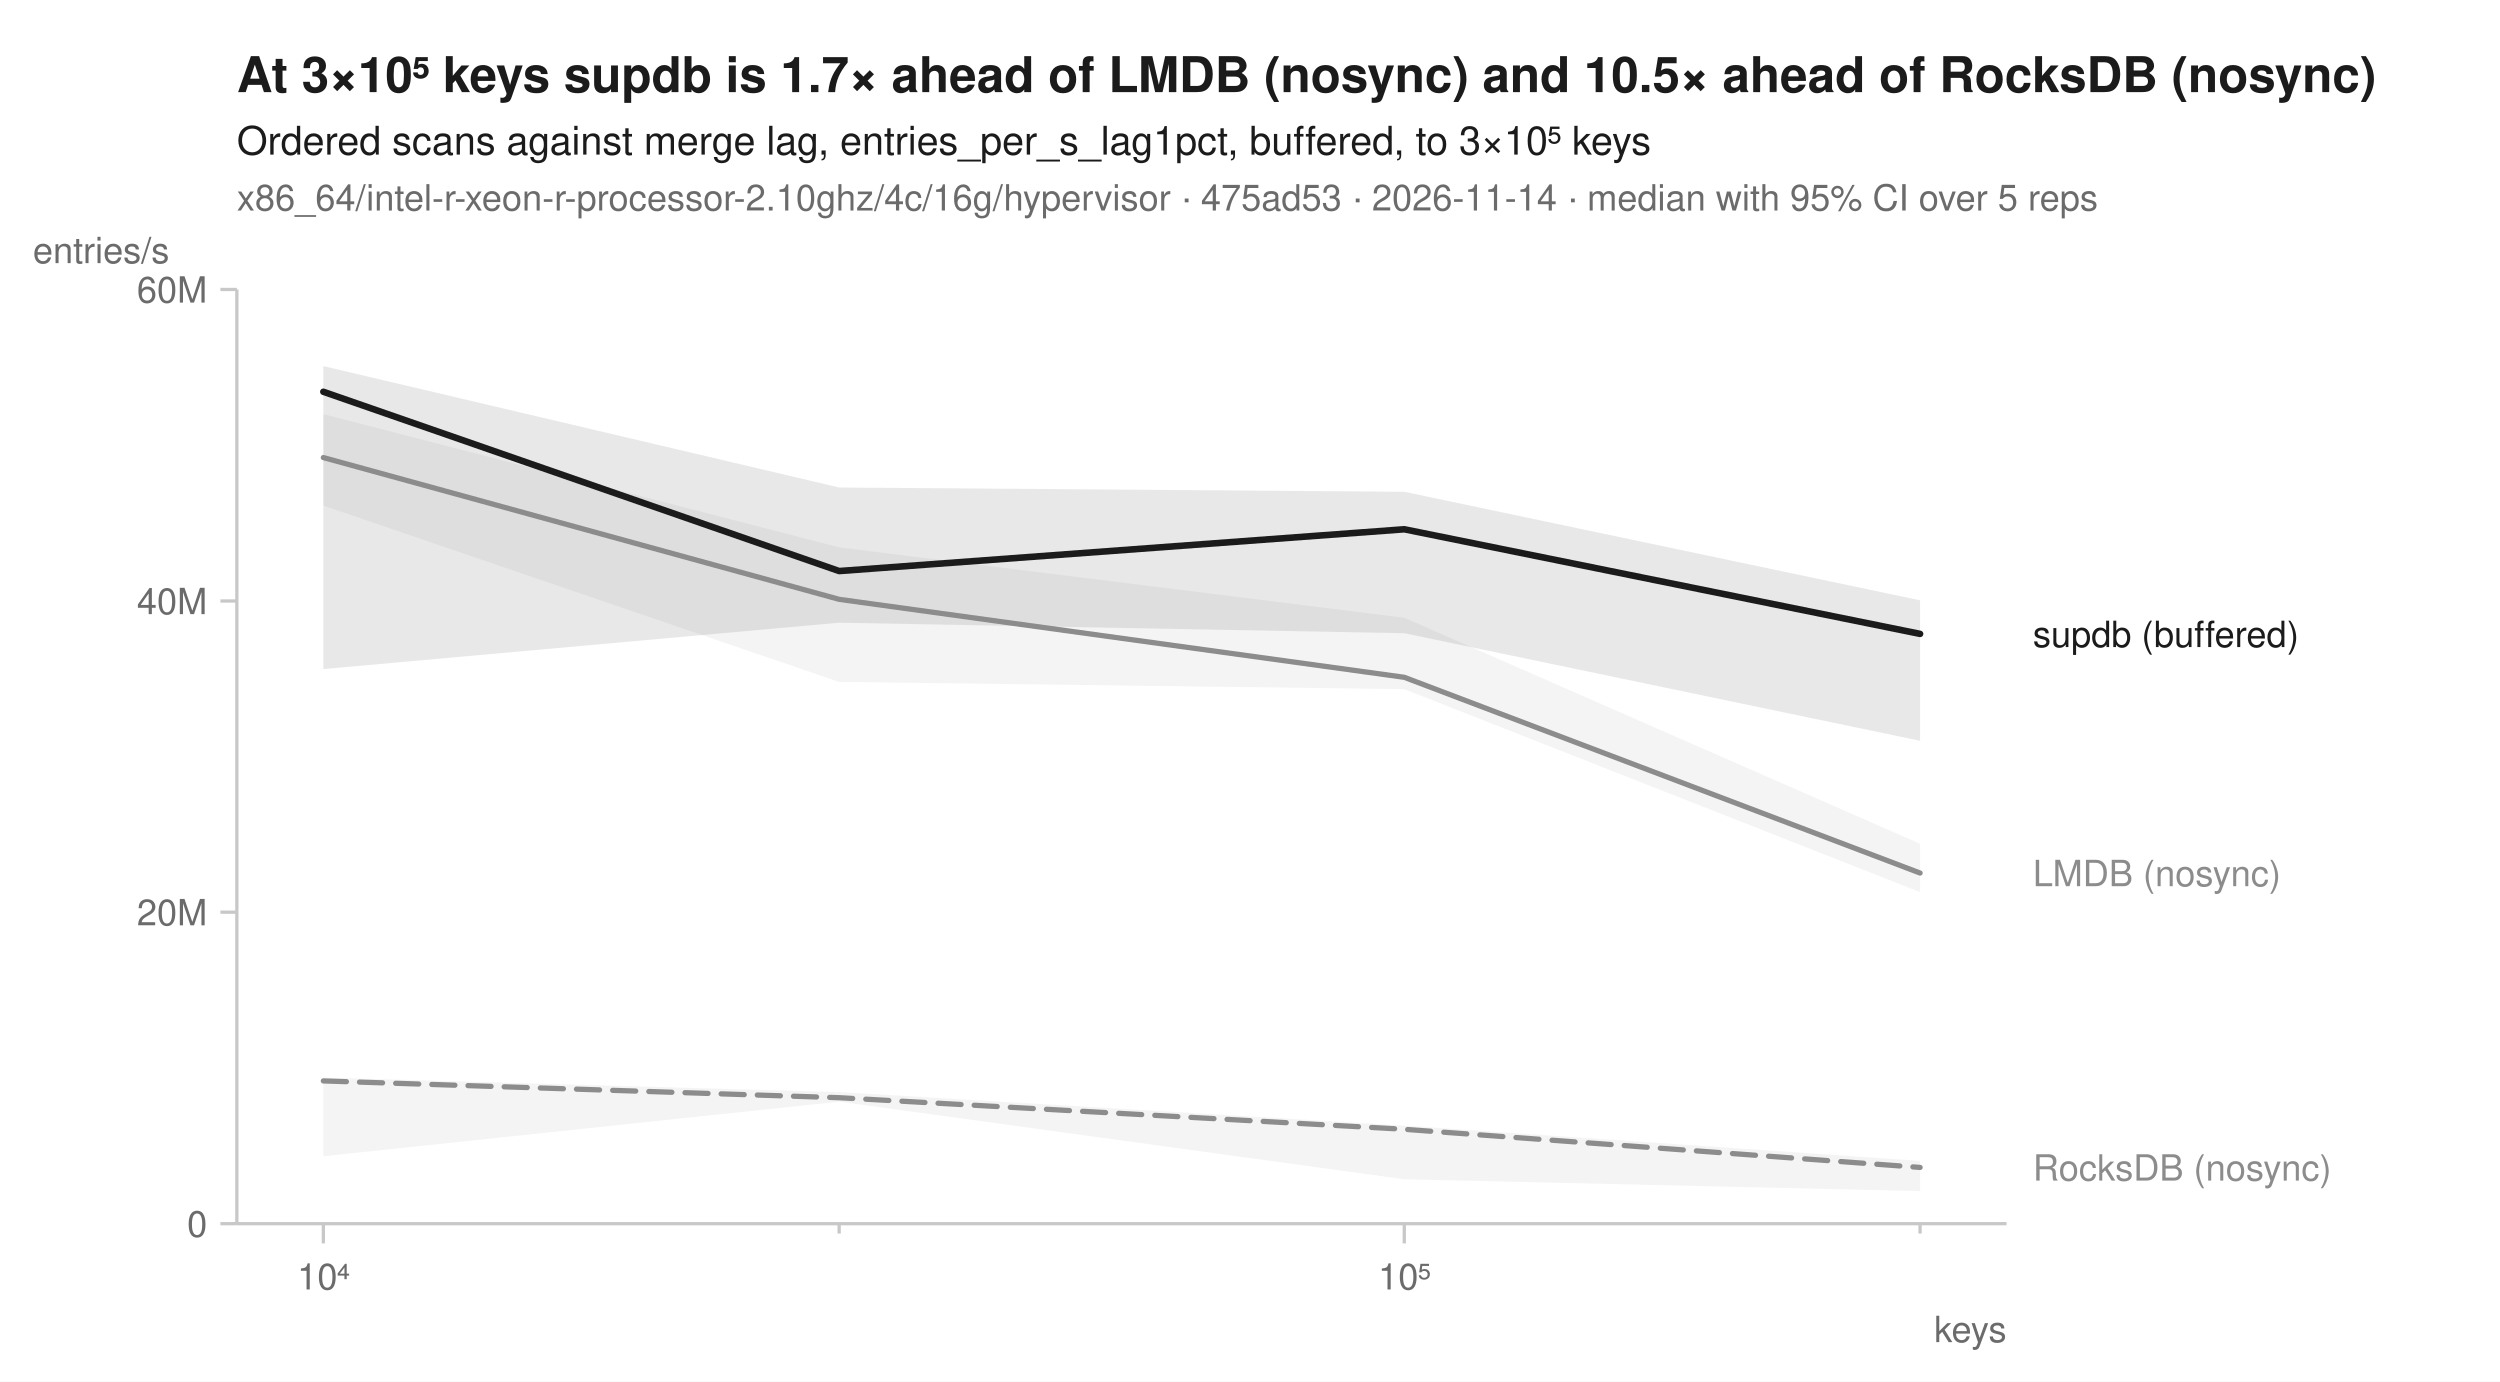
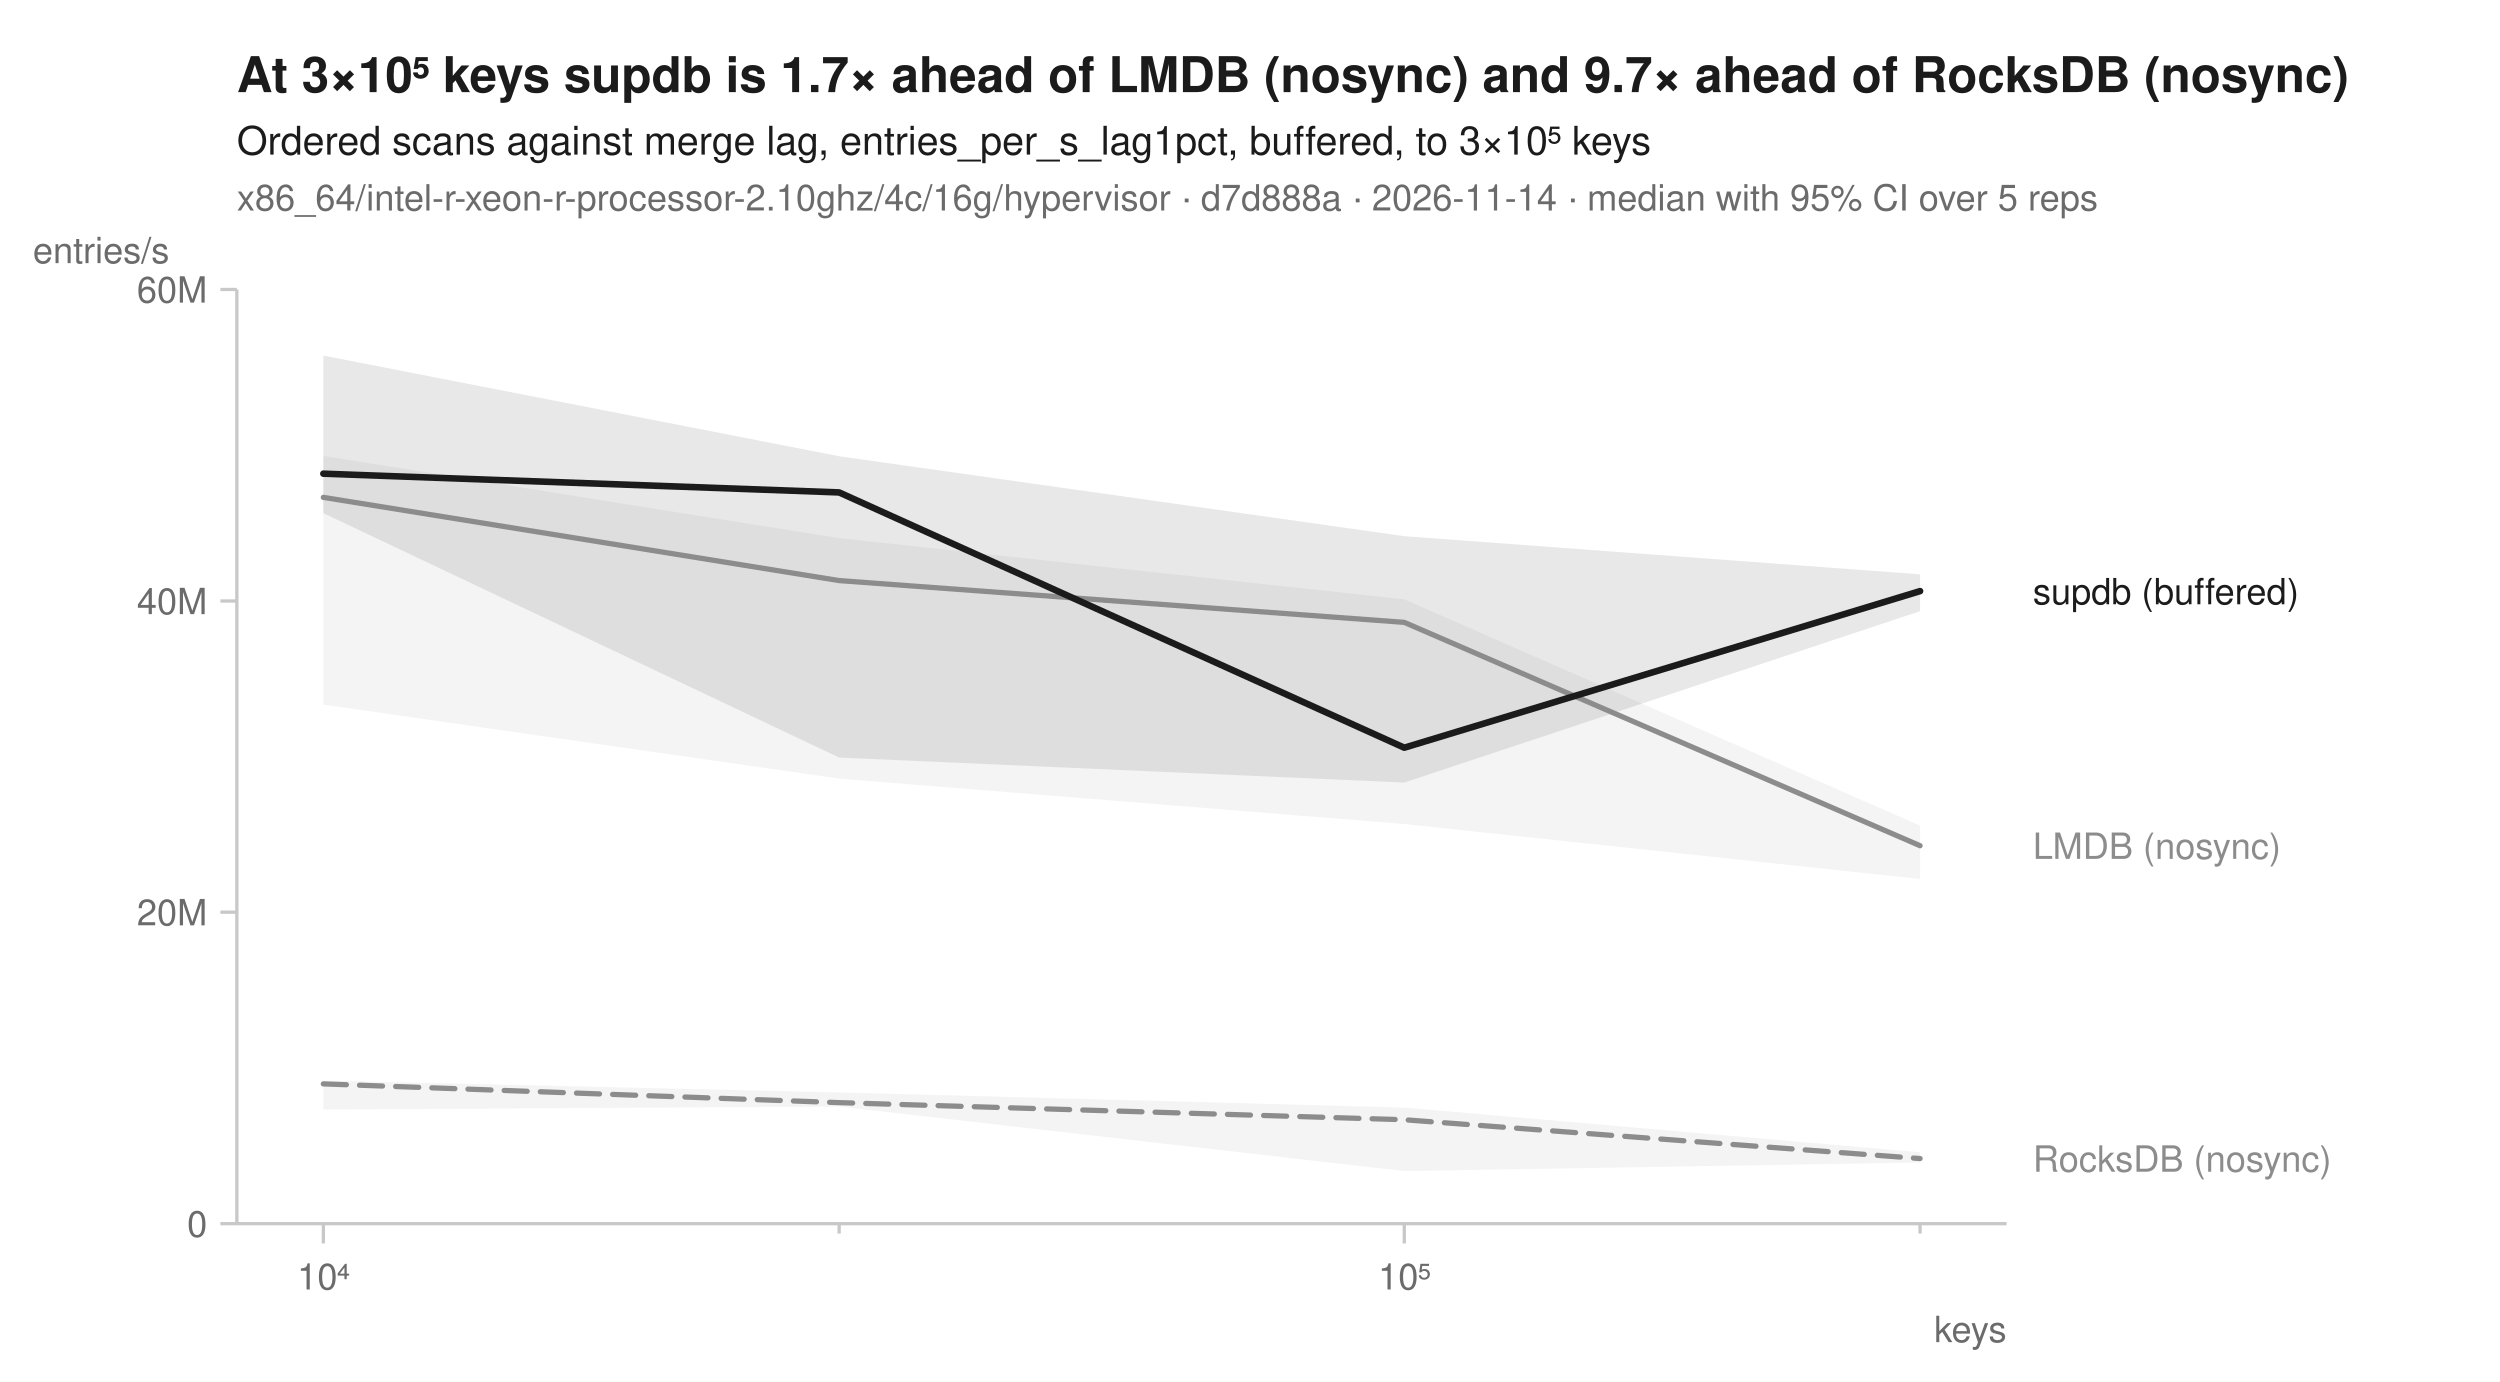
<svg xmlns="http://www.w3.org/2000/svg" width="760" height="420" viewBox="0 0 760 420" font-family="-apple-system, BlinkMacSystemFont, 'Segoe UI', Helvetica, Arial, sans-serif" fill="#1b1b1b">
  <rect width="760" height="420" fill="white" />
-   <text x="72" y="28" font-size="15" font-weight="600">At 3×10⁵ keys supdb is 1.7× ahead of LMDB (nosync) and 10.5× ahead of RocksDB (nosync)</text>
+   <text x="72" y="28" font-size="15" font-weight="600">At 3×10⁵ keys supdb is 1.7× ahead of LMDB (nosync) and 9.7× ahead of RocksDB (nosync)</text>
  <text x="72" y="47" font-size="12">Ordered scans against merge lag, entries_per_s_lag1pct, buffered, to 3×10⁵ keys</text>
-   <text x="72" y="64" font-size="11" fill="#6b6b6b">x86_64/intel-r-xeon-r-processor-2.10ghz/4c/16g/hypervisor · 475ad53 · 2026-11-14 · median with 95% CI over 5 reps</text>
+   <text x="72" y="64" font-size="11" fill="#6b6b6b">x86_64/intel-r-xeon-r-processor-2.10ghz/4c/16g/hypervisor · d7d888a · 2026-11-14 · median with 95% CI over 5 reps</text>
  <line x1="72" y1="372" x2="610" y2="372" stroke="#c8c8c8" stroke-width="1" />
  <line x1="72" y1="88" x2="72" y2="372" stroke="#c8c8c8" stroke-width="1" />
  <line x1="98.3" y1="372" x2="98.3" y2="378" stroke="#c8c8c8" stroke-width="1" />
  <text x="98.3" y="392" font-size="11" text-anchor="middle" fill="#6b6b6b">10⁴</text>
  <line x1="255.1" y1="372" x2="255.1" y2="375" stroke="#c8c8c8" stroke-width="1" />
  <line x1="426.9" y1="372" x2="426.9" y2="378" stroke="#c8c8c8" stroke-width="1" />
  <text x="426.9" y="392" font-size="11" text-anchor="middle" fill="#6b6b6b">10⁵</text>
  <line x1="583.7" y1="372" x2="583.7" y2="375" stroke="#c8c8c8" stroke-width="1" />
  <text x="610" y="408" font-size="11" text-anchor="end" fill="#6b6b6b">keys</text>
  <line x1="67" y1="372.0" x2="72" y2="372.0" stroke="#c8c8c8" stroke-width="1" />
  <text x="63" y="376.0" font-size="11" text-anchor="end" fill="#6b6b6b">0</text>
  <line x1="67" y1="277.3" x2="72" y2="277.3" stroke="#c8c8c8" stroke-width="1" />
  <text x="63" y="281.3" font-size="11" text-anchor="end" fill="#6b6b6b">20M</text>
  <line x1="67" y1="182.7" x2="72" y2="182.7" stroke="#c8c8c8" stroke-width="1" />
  <text x="63" y="186.7" font-size="11" text-anchor="end" fill="#6b6b6b">40M</text>
  <line x1="67" y1="88.0" x2="72" y2="88.0" stroke="#c8c8c8" stroke-width="1" />
  <text x="63" y="92.0" font-size="11" text-anchor="end" fill="#6b6b6b">60M</text>
  <text x="10" y="80" font-size="11" text-anchor="start" fill="#6b6b6b">entries/s</text>
-   <path d="M98.3,327.6 L255.1,332.0 L426.9,342.2 L583.7,352.9 L583.7,362.1 L426.9,358.5 L255.1,334.9 L98.3,351.5 Z" fill="#8c8c8c" fill-opacity="0.10" />
-   <path d="M98.3,125.9 L255.1,166.4 L426.9,187.8 L583.7,256.5 L583.7,271.2 L426.9,209.5 L255.1,207.3 L98.3,153.7 Z" fill="#8c8c8c" fill-opacity="0.10" />
-   <path d="M98.3,111.3 L255.1,148.2 L426.9,149.5 L583.7,182.5 L583.7,225.2 L426.9,192.5 L255.1,189.3 L98.3,203.4 Z" fill="#1b1b1b" fill-opacity="0.10" />
-   <path d="M98.3,328.6 L255.1,333.7 L426.9,343.3 L583.7,354.9 " fill="none" stroke="#8c8c8c" stroke-width="1.6" stroke-linejoin="round" stroke-linecap="round" stroke-dasharray="7,4" />
-   <path d="M98.3,139.1 L255.1,182.2 L426.9,205.9 L583.7,265.4 " fill="none" stroke="#8c8c8c" stroke-width="1.6" stroke-linejoin="round" stroke-linecap="round" />
-   <path d="M98.3,119.1 L255.1,173.6 L426.9,160.9 L583.7,192.7 " fill="none" stroke="#1b1b1b" stroke-width="2" stroke-linejoin="round" stroke-linecap="round" />
-   <text x="618.0" y="196.7" font-size="11" fill="#1b1b1b">supdb (buffered)</text>
-   <text x="618.0" y="269.4" font-size="11" fill="#8c8c8c">LMDB (nosync)</text>
-   <text x="618.0" y="358.9" font-size="11" fill="#8c8c8c">RocksDB (nosync)</text>
+   <path d="M98.3,328.5 L255.1,332.1 L426.9,336.7 L583.7,350.3 L583.7,353.4 L426.9,356.0 L255.1,336.4 L98.3,337.3 Z" fill="#8c8c8c" fill-opacity="0.10" />
+   <path d="M98.3,138.6 L255.1,163.6 L426.9,182.2 L583.7,251.0 L583.7,267.2 L426.9,250.5 L255.1,236.7 L98.3,214.2 Z" fill="#8c8c8c" fill-opacity="0.10" />
+   <path d="M98.3,108.1 L255.1,138.7 L426.9,163.0 L583.7,174.6 L583.7,185.8 L426.9,237.9 L255.1,230.3 L98.3,156.0 Z" fill="#1b1b1b" fill-opacity="0.10" />
+   <path d="M98.3,329.5 L255.1,335.2 L426.9,340.4 L583.7,352.2 " fill="none" stroke="#8c8c8c" stroke-width="1.6" stroke-linejoin="round" stroke-linecap="round" stroke-dasharray="7,4" />
+   <path d="M98.3,151.2 L255.1,176.5 L426.9,189.2 L583.7,257.1 " fill="none" stroke="#8c8c8c" stroke-width="1.6" stroke-linejoin="round" stroke-linecap="round" />
+   <path d="M98.3,144.0 L255.1,149.7 L426.9,227.3 L583.7,179.7 " fill="none" stroke="#1b1b1b" stroke-width="2" stroke-linejoin="round" stroke-linecap="round" />
+   <text x="618.0" y="183.7" font-size="11" fill="#1b1b1b">supdb (buffered)</text>
+   <text x="618.0" y="261.1" font-size="11" fill="#8c8c8c">LMDB (nosync)</text>
+   <text x="618.0" y="356.2" font-size="11" fill="#8c8c8c">RocksDB (nosync)</text>
</svg>
